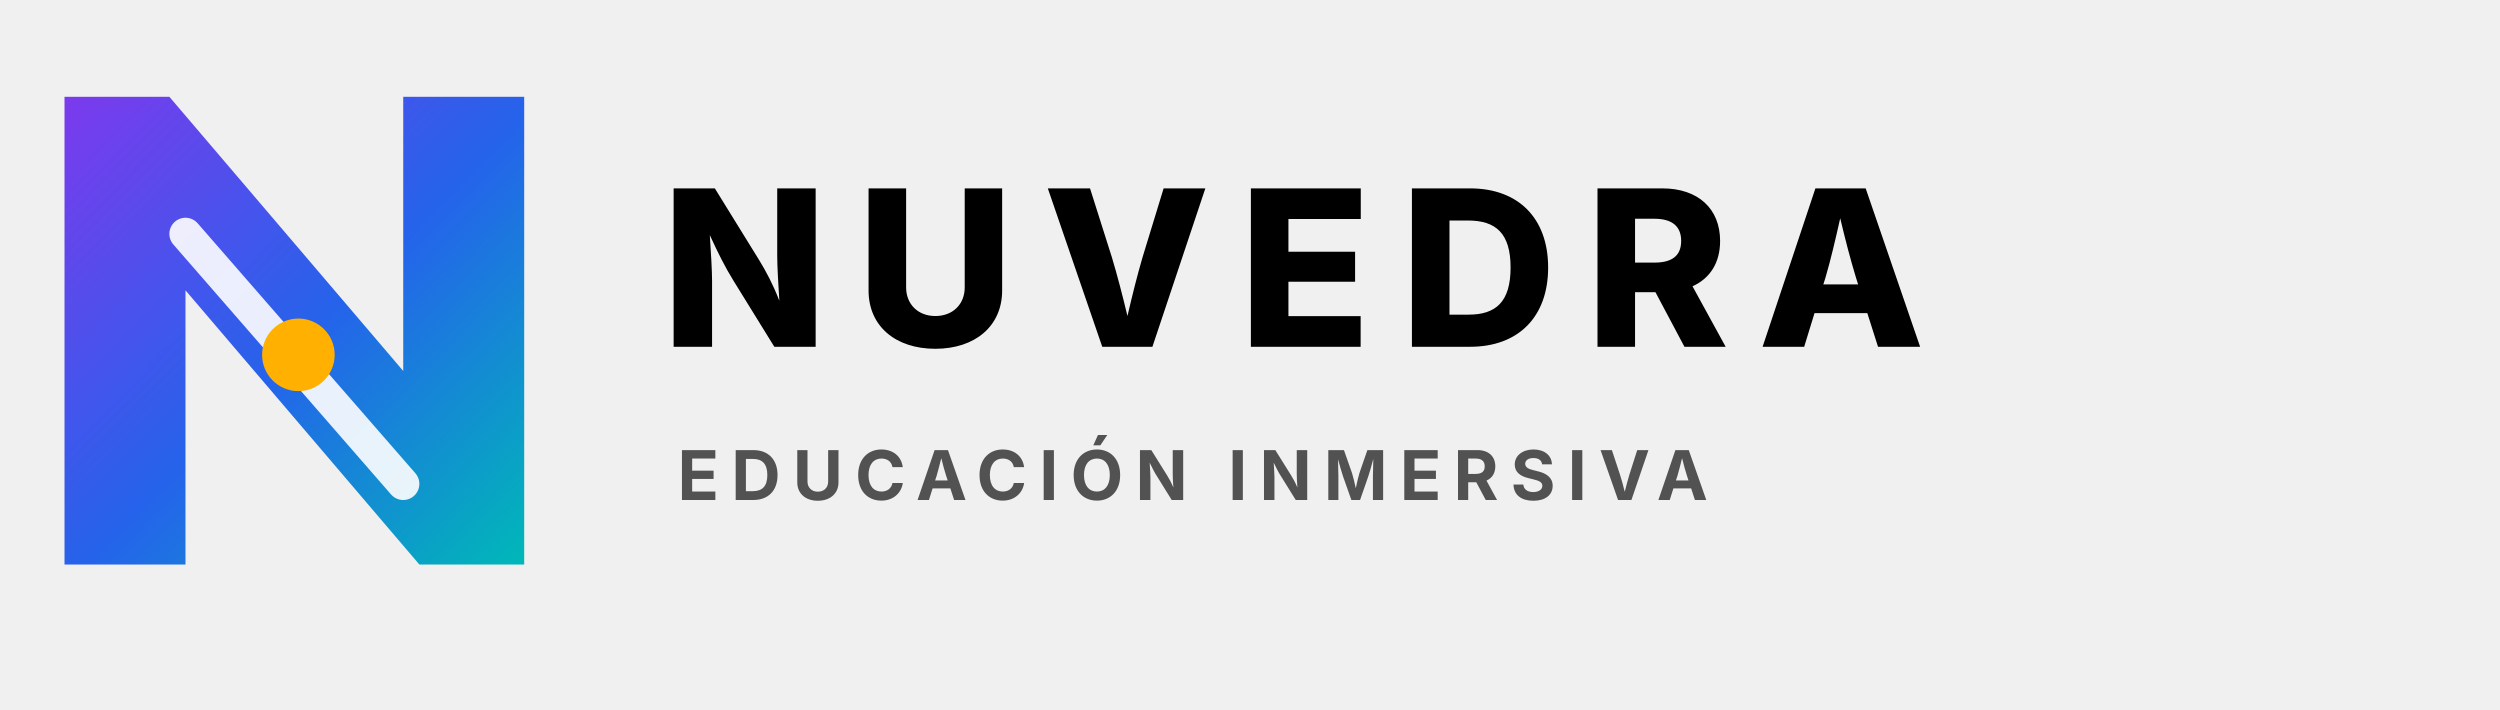
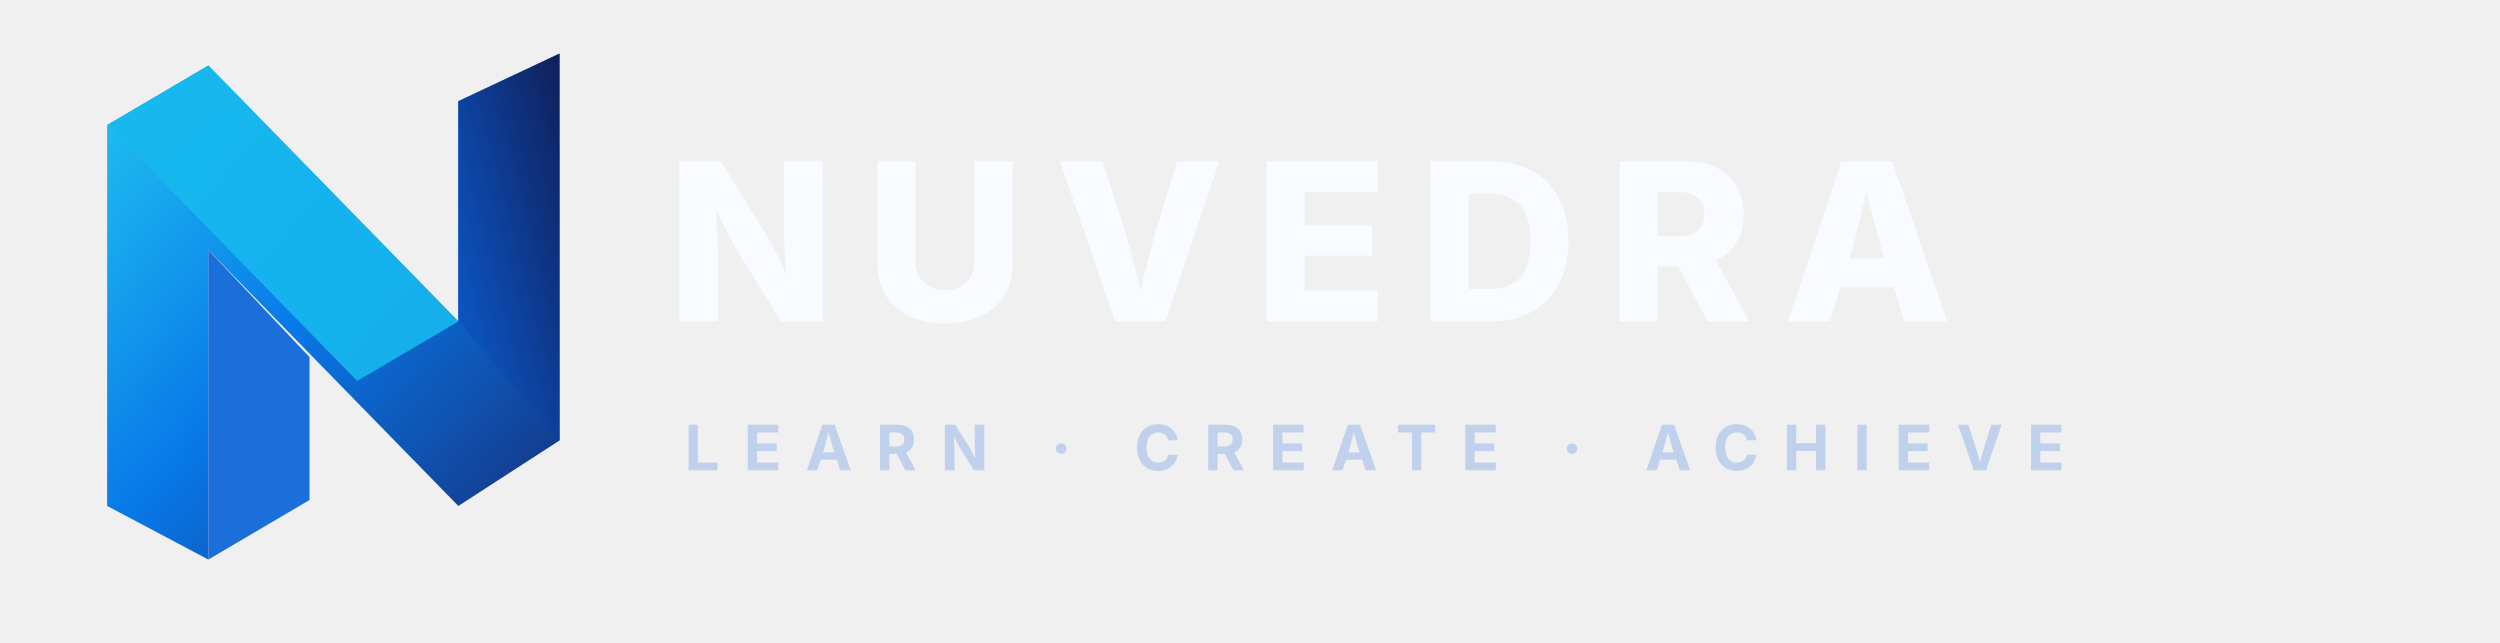
- <svg xmlns="http://www.w3.org/2000/svg" viewBox="0 0 310 88" role="img" aria-labelledby="title desc">
+ <svg xmlns="http://www.w3.org/2000/svg" viewBox="0 0 420 108" preserveAspectRatio="xMinYMid meet" role="img" aria-labelledby="nuvedraLogoTitle nuvedraLogoDesc">
  <defs>
-     <linearGradient id="n" x1="0" y1="0" x2="1" y2="1">
-       <stop stop-color="#7C3AED" />
-       <stop offset=".52" stop-color="#2563EB" />
-       <stop offset="1" stop-color="#00B8B8" />
+     <linearGradient id="nuvedraBlue" x1="0" y1="0" x2="1" y2="1">
+       <stop offset="0" stop-color="#22C7F2" />
+       <stop offset=".48" stop-color="#0878E8" />
+       <stop offset="1" stop-color="#172D78" />
+     </linearGradient>
+     <linearGradient id="nuvedraDeep" x1="0" y1="1" x2="1" y2="0">
+       <stop offset="0" stop-color="#0B5FD7" />
+       <stop offset="1" stop-color="#101F5A" />
    </linearGradient>
  </defs>
-   <g transform="translate(8 12)">
-     <path fill="url(#n)" d="M0 58V0h13l29 34V0h15v58H44L15 24v34z" />
-     <path d="M15 17 42 48" fill="none" stroke="#fff" stroke-width="4" stroke-linecap="round" opacity=".9" />
-     <circle cx="29" cy="32" r="4.5" fill="#FFB000" />
+   <g transform="translate(8 9)">
+     <path d="M10 76V12l17-10 42 43V8l17-8v65L69 76 27 33v52z" fill="url(#nuvedraBlue)" />
+     <path d="M27 33v52l17-10V51z" fill="#0A64D8" opacity=".92" />
+     <path d="M69 45V8l17-8v65z" fill="url(#nuvedraDeep)" />
+     <path d="M10 12L27 2l42 43-17 10z" fill="#16B8EE" opacity=".9" />
  </g>
-   <text x="82" y="43" fill="currentColor" font-family="Inter,Arial,sans-serif" font-size="27" font-weight="800" letter-spacing="3.5">NUVEDRA</text>
-   <text x="84" y="62" fill="currentColor" opacity=".66" font-family="Inter,Arial,sans-serif" font-size="8.5" font-weight="700" letter-spacing="1.5">EDUCACIÓN INMERSIVA</text>
+   <text x="112" y="54" fill="#F8FBFF" font-family="Inter,Arial,sans-serif" font-size="37" font-weight="800" letter-spacing="5">NUVEDRA</text>
+   <text x="115" y="79" fill="#BFD1EC" font-family="Inter,Arial,sans-serif" font-size="10.5" font-weight="700" letter-spacing="4">LEARN · CREATE · ACHIEVE</text>
</svg>
